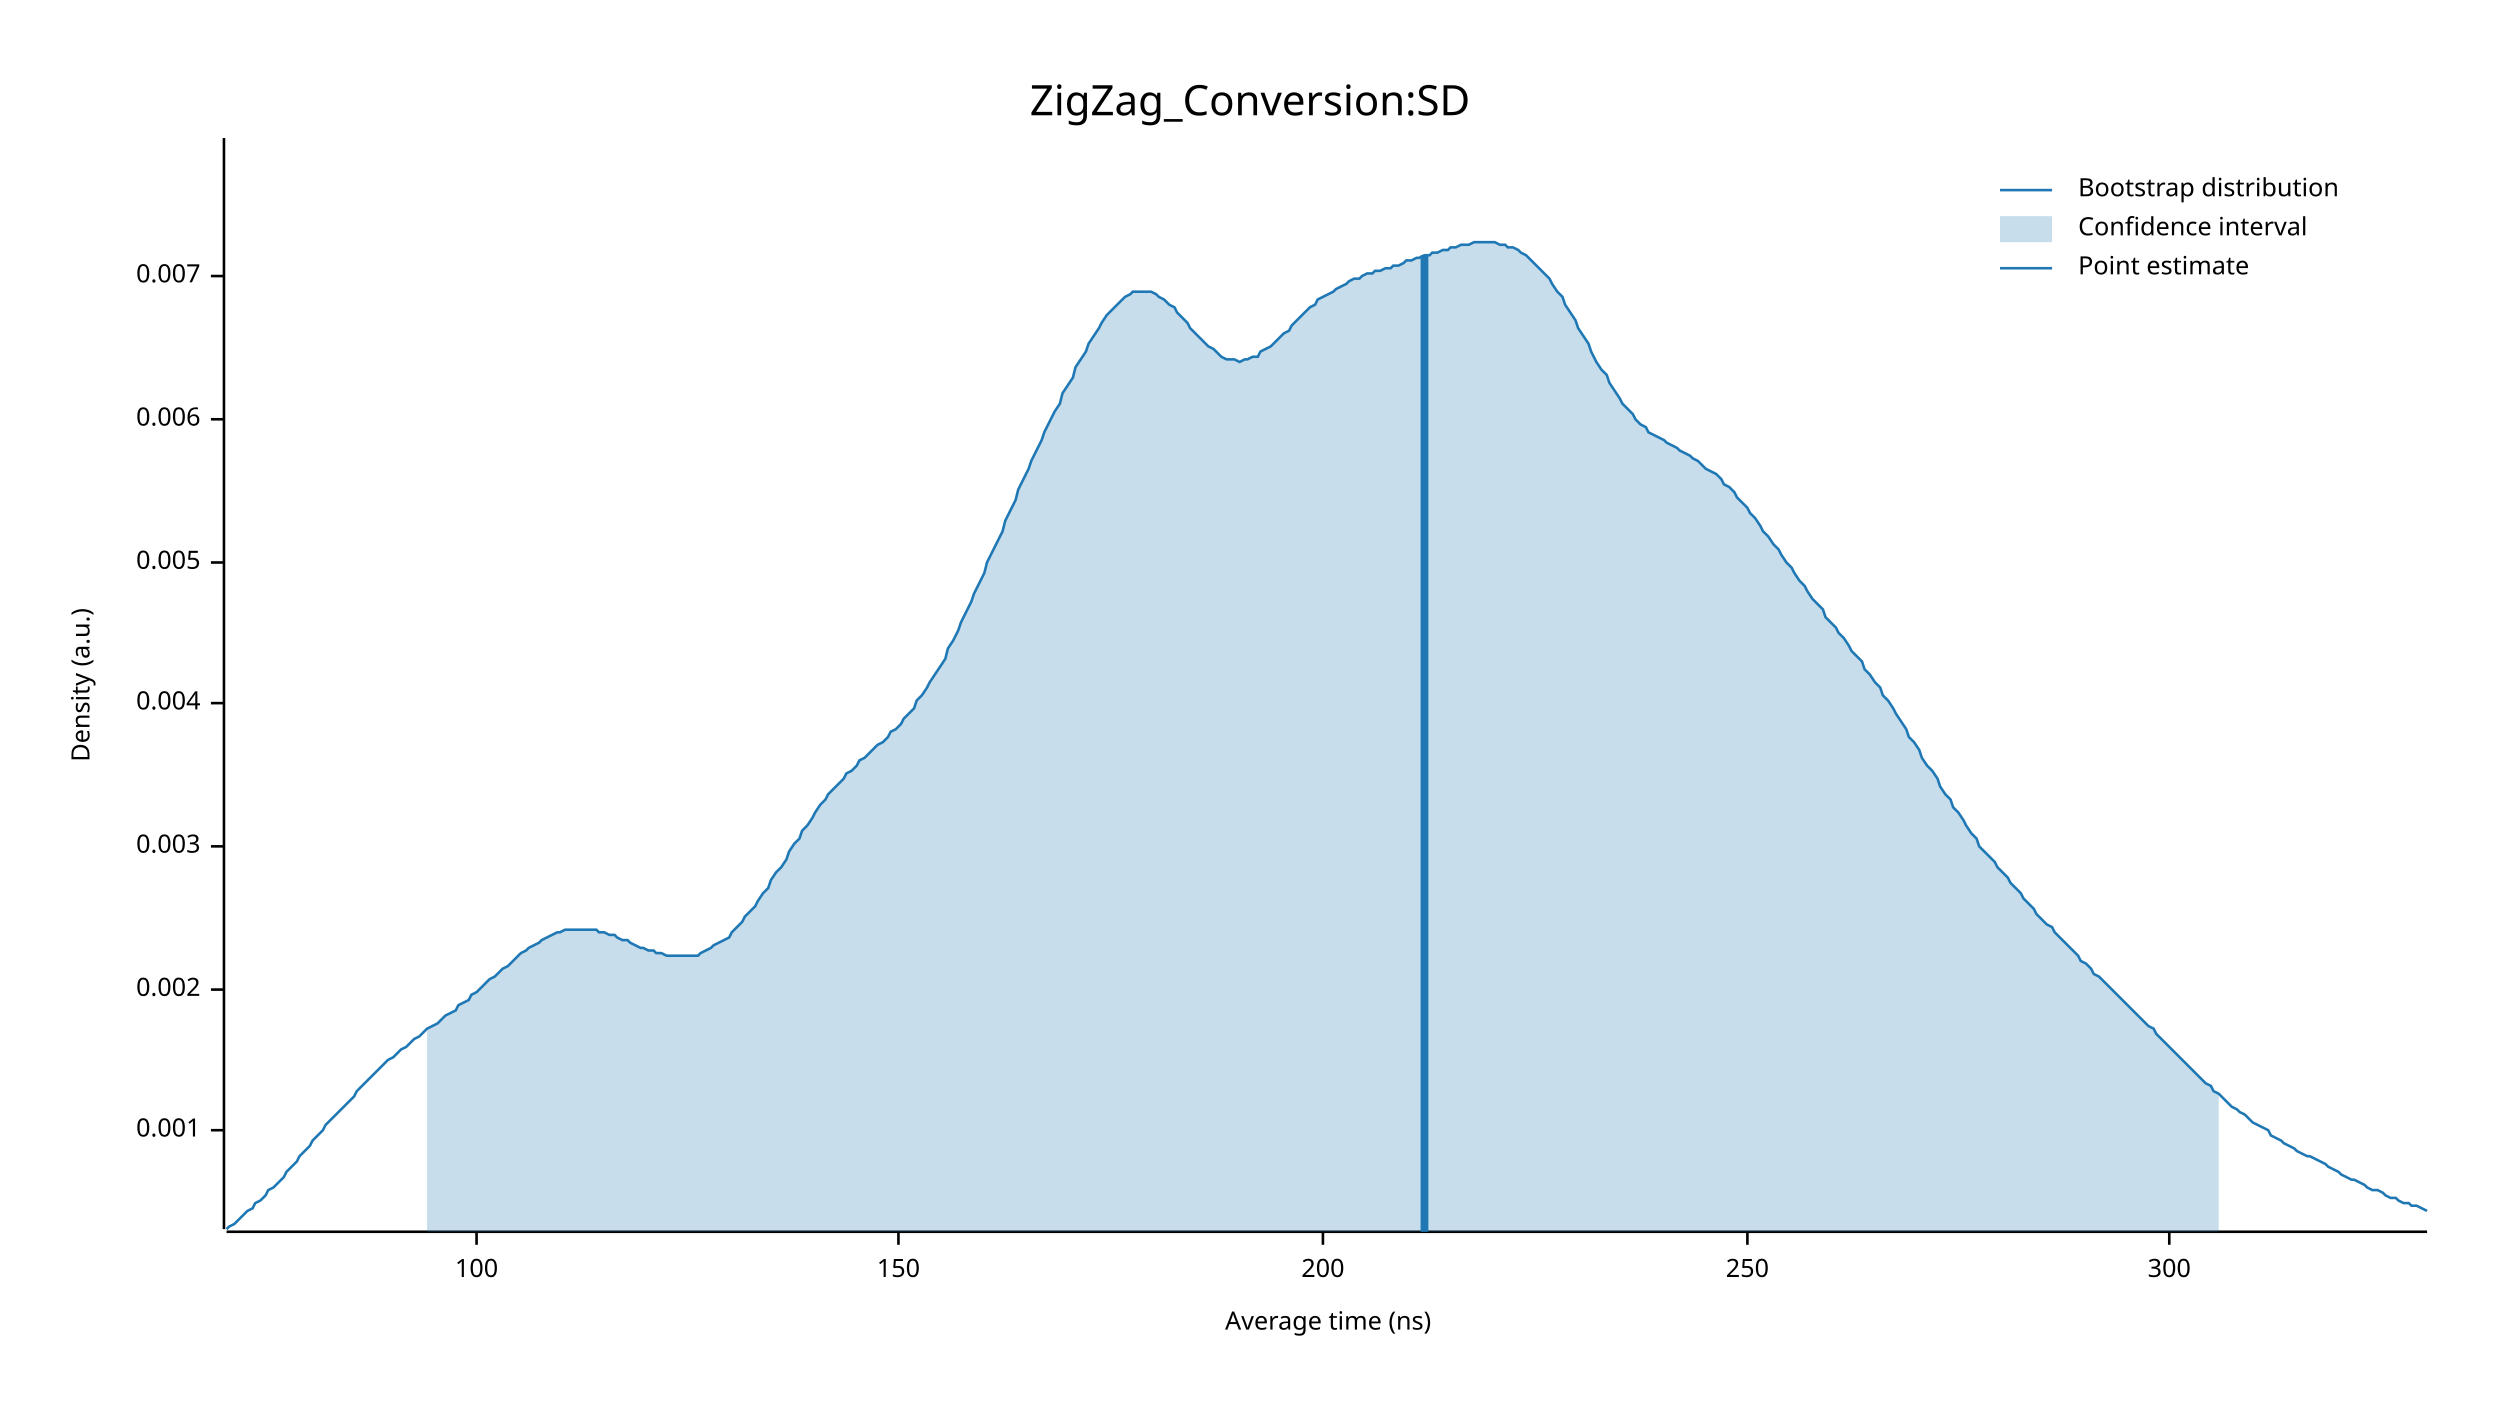
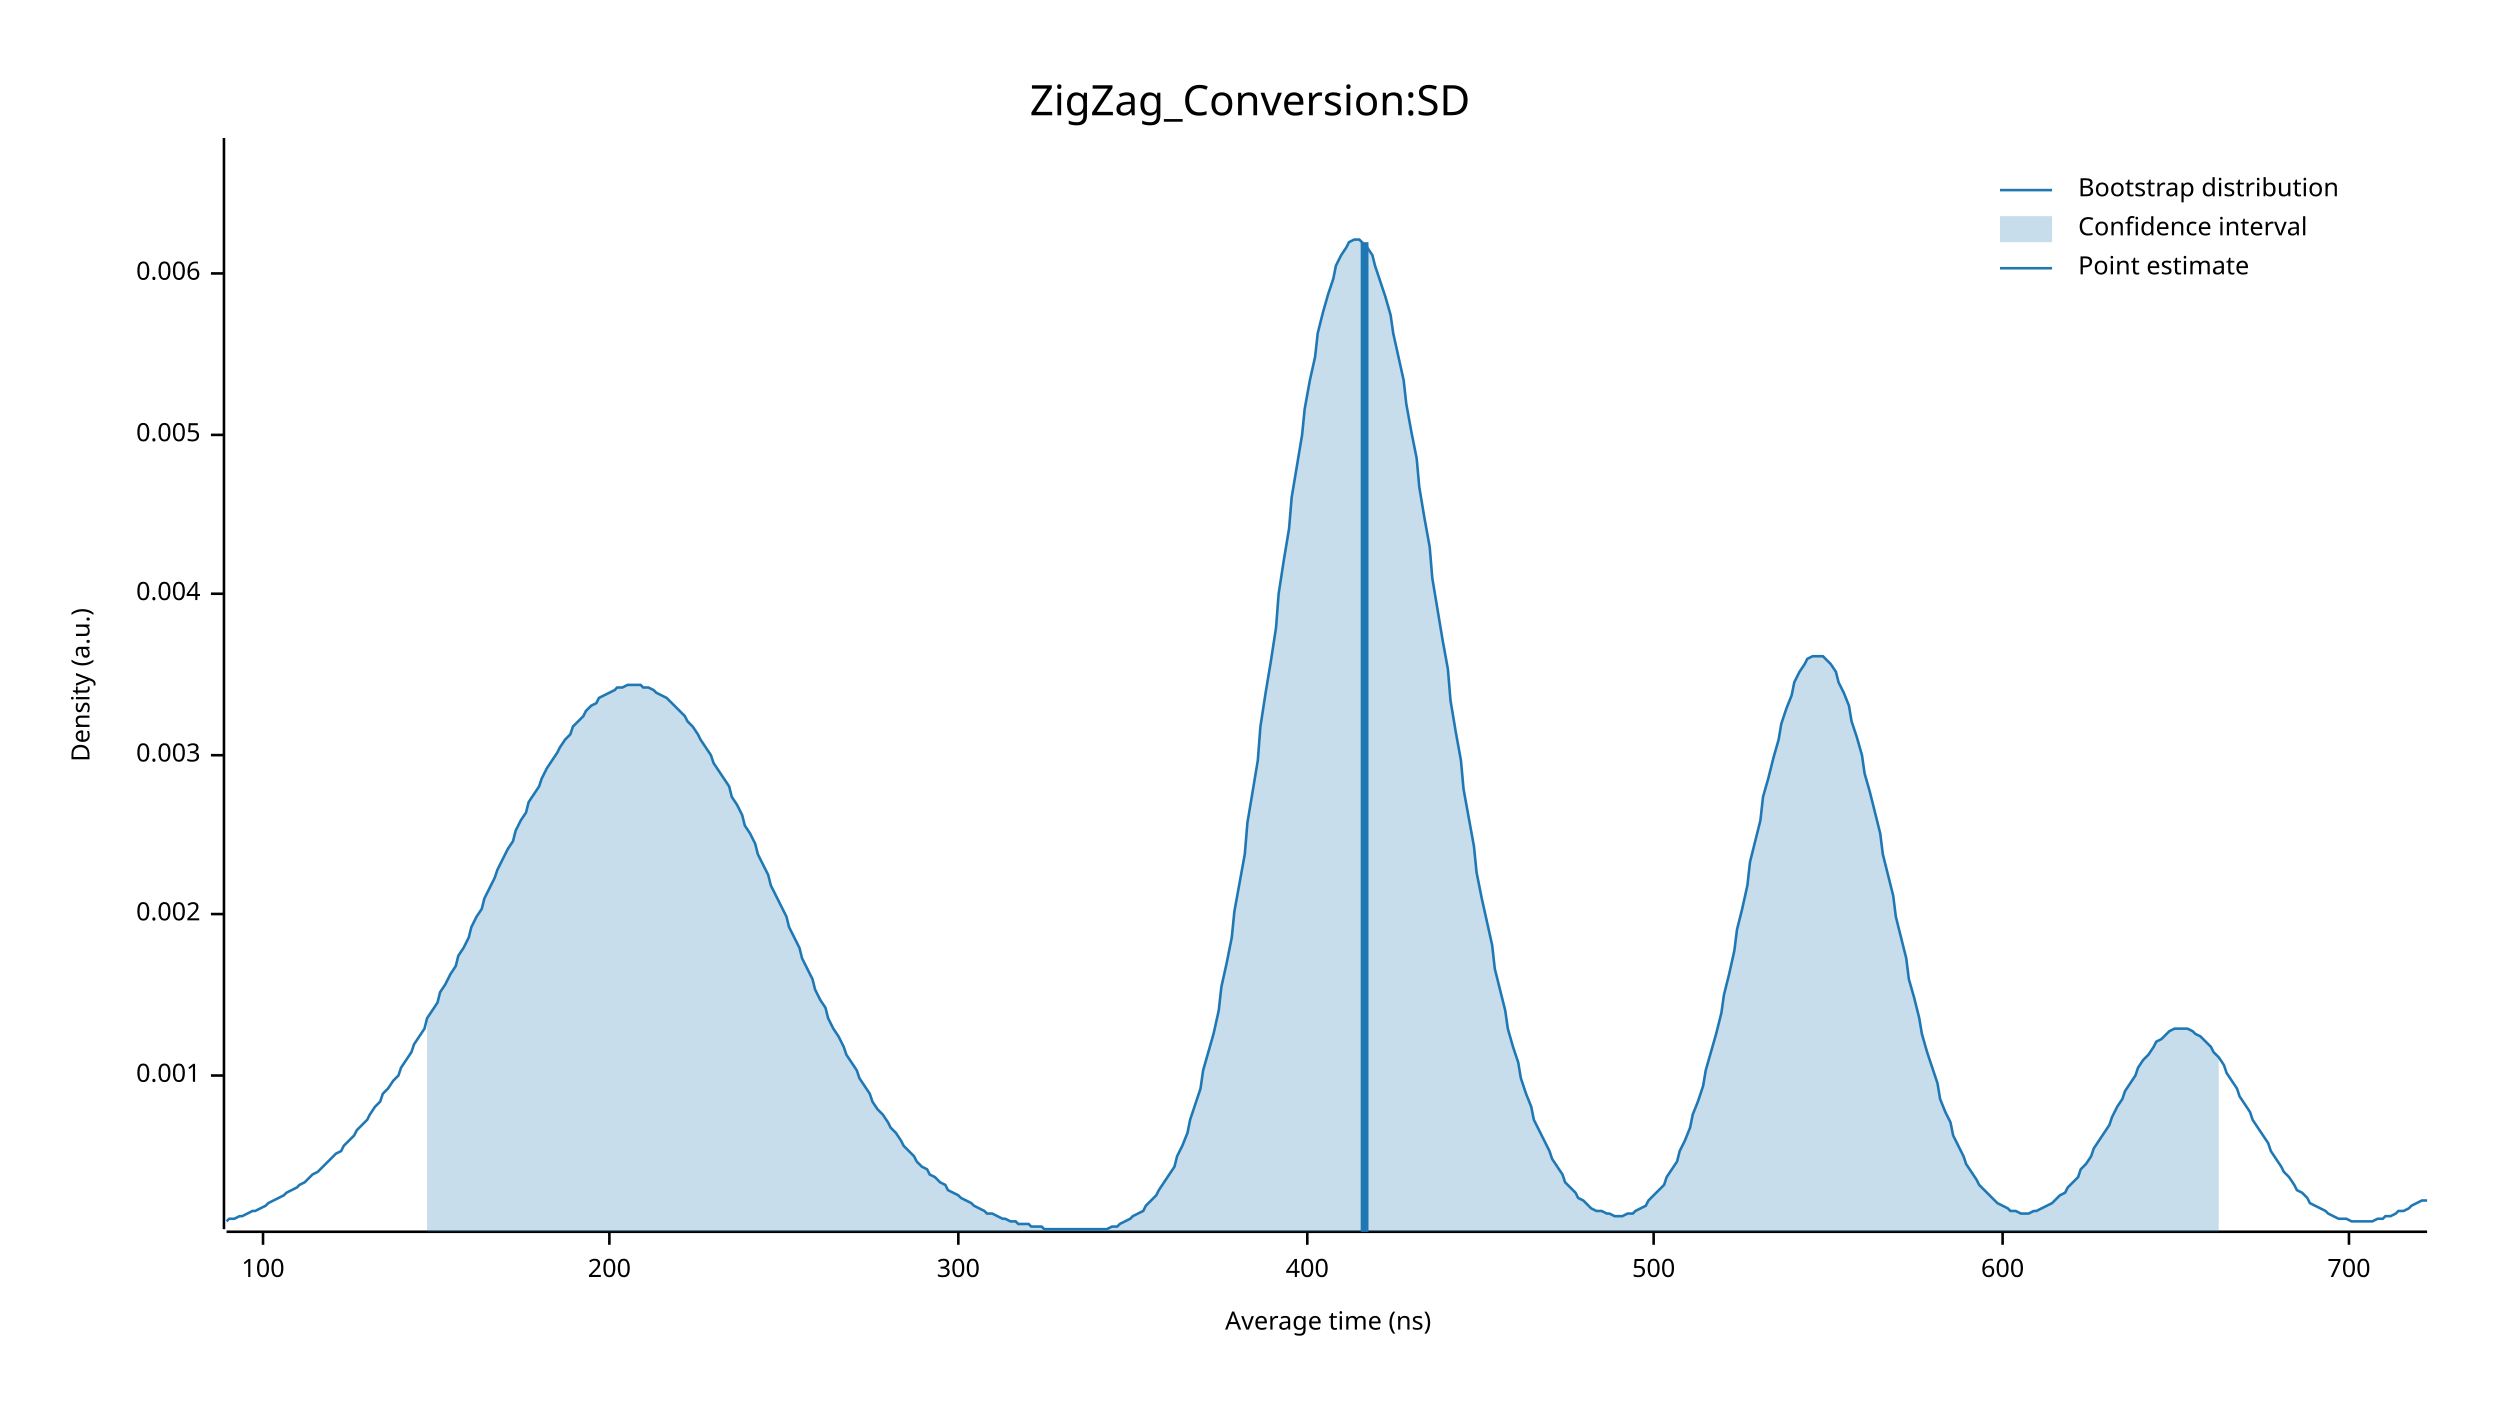
<svg xmlns="http://www.w3.org/2000/svg" width="960" height="540" viewBox="0 0 960 540">
  <text x="480" y="32" dy="0.76em" text-anchor="middle" font-family="sans-serif" font-size="16.129" opacity="1" fill="#000000">
ZigZag_Conversion:SD
</text>
  <text x="27" y="263" dy="0.76em" text-anchor="middle" font-family="sans-serif" font-size="9.677" opacity="1" fill="#000000" transform="rotate(270, 27, 263)">
Density (a.u.)
</text>
  <text x="510" y="513" dy="-0.5ex" text-anchor="middle" font-family="sans-serif" font-size="9.677" opacity="1" fill="#000000">
Average time (ns)
</text>
  <polyline fill="none" opacity="1" stroke="#000000" stroke-width="1" points="86,53 86,472 " />
-   <text x="77" y="434" dy="0.5ex" text-anchor="end" font-family="sans-serif" font-size="9.677" opacity="1" fill="#000000">
+   <text x="77" y="413" dy="0.5ex" text-anchor="end" font-family="sans-serif" font-size="9.677" opacity="1" fill="#000000">
0.001
</text>
-   <polyline fill="none" opacity="1" stroke="#000000" stroke-width="1" points="81,434 86,434 " />
-   <text x="77" y="380" dy="0.5ex" text-anchor="end" font-family="sans-serif" font-size="9.677" opacity="1" fill="#000000">
+   <polyline fill="none" opacity="1" stroke="#000000" stroke-width="1" points="81,413 86,413 " />
+   <text x="77" y="351" dy="0.5ex" text-anchor="end" font-family="sans-serif" font-size="9.677" opacity="1" fill="#000000">
0.002
</text>
-   <polyline fill="none" opacity="1" stroke="#000000" stroke-width="1" points="81,380 86,380 " />
-   <text x="77" y="325" dy="0.5ex" text-anchor="end" font-family="sans-serif" font-size="9.677" opacity="1" fill="#000000">
+   <polyline fill="none" opacity="1" stroke="#000000" stroke-width="1" points="81,351 86,351 " />
+   <text x="77" y="290" dy="0.5ex" text-anchor="end" font-family="sans-serif" font-size="9.677" opacity="1" fill="#000000">
0.003
</text>
-   <polyline fill="none" opacity="1" stroke="#000000" stroke-width="1" points="81,325 86,325 " />
-   <text x="77" y="270" dy="0.5ex" text-anchor="end" font-family="sans-serif" font-size="9.677" opacity="1" fill="#000000">
+   <polyline fill="none" opacity="1" stroke="#000000" stroke-width="1" points="81,290 86,290 " />
+   <text x="77" y="228" dy="0.5ex" text-anchor="end" font-family="sans-serif" font-size="9.677" opacity="1" fill="#000000">
0.004
</text>
-   <polyline fill="none" opacity="1" stroke="#000000" stroke-width="1" points="81,270 86,270 " />
-   <text x="77" y="216" dy="0.5ex" text-anchor="end" font-family="sans-serif" font-size="9.677" opacity="1" fill="#000000">
+   <polyline fill="none" opacity="1" stroke="#000000" stroke-width="1" points="81,228 86,228 " />
+   <text x="77" y="167" dy="0.5ex" text-anchor="end" font-family="sans-serif" font-size="9.677" opacity="1" fill="#000000">
0.005
</text>
-   <polyline fill="none" opacity="1" stroke="#000000" stroke-width="1" points="81,216 86,216 " />
-   <text x="77" y="161" dy="0.5ex" text-anchor="end" font-family="sans-serif" font-size="9.677" opacity="1" fill="#000000">
+   <polyline fill="none" opacity="1" stroke="#000000" stroke-width="1" points="81,167 86,167 " />
+   <text x="77" y="105" dy="0.5ex" text-anchor="end" font-family="sans-serif" font-size="9.677" opacity="1" fill="#000000">
0.006
</text>
-   <polyline fill="none" opacity="1" stroke="#000000" stroke-width="1" points="81,161 86,161 " />
-   <text x="77" y="106" dy="0.5ex" text-anchor="end" font-family="sans-serif" font-size="9.677" opacity="1" fill="#000000">
- 0.007
- </text>
-   <polyline fill="none" opacity="1" stroke="#000000" stroke-width="1" points="81,106 86,106 " />
+   <polyline fill="none" opacity="1" stroke="#000000" stroke-width="1" points="81,105 86,105 " />
  <polyline fill="none" opacity="1" stroke="#000000" stroke-width="1" points="87,473 932,473 " />
-   <text x="183" y="483" dy="0.76em" text-anchor="middle" font-family="sans-serif" font-size="9.677" opacity="1" fill="#000000">
+   <text x="101" y="483" dy="0.76em" text-anchor="middle" font-family="sans-serif" font-size="9.677" opacity="1" fill="#000000">
100
</text>
-   <polyline fill="none" opacity="1" stroke="#000000" stroke-width="1" points="183,473 183,478 " />
-   <text x="345" y="483" dy="0.76em" text-anchor="middle" font-family="sans-serif" font-size="9.677" opacity="1" fill="#000000">
- 150
- </text>
-   <polyline fill="none" opacity="1" stroke="#000000" stroke-width="1" points="345,473 345,478 " />
-   <text x="508" y="483" dy="0.76em" text-anchor="middle" font-family="sans-serif" font-size="9.677" opacity="1" fill="#000000">
+   <polyline fill="none" opacity="1" stroke="#000000" stroke-width="1" points="101,473 101,478 " />
+   <text x="234" y="483" dy="0.76em" text-anchor="middle" font-family="sans-serif" font-size="9.677" opacity="1" fill="#000000">
200
</text>
-   <polyline fill="none" opacity="1" stroke="#000000" stroke-width="1" points="508,473 508,478 " />
-   <text x="671" y="483" dy="0.76em" text-anchor="middle" font-family="sans-serif" font-size="9.677" opacity="1" fill="#000000">
- 250
- </text>
-   <polyline fill="none" opacity="1" stroke="#000000" stroke-width="1" points="671,473 671,478 " />
-   <text x="833" y="483" dy="0.76em" text-anchor="middle" font-family="sans-serif" font-size="9.677" opacity="1" fill="#000000">
+   <polyline fill="none" opacity="1" stroke="#000000" stroke-width="1" points="234,473 234,478 " />
+   <text x="368" y="483" dy="0.76em" text-anchor="middle" font-family="sans-serif" font-size="9.677" opacity="1" fill="#000000">
300
</text>
-   <polyline fill="none" opacity="1" stroke="#000000" stroke-width="1" points="833,473 833,478 " />
-   <polyline fill="none" opacity="1" stroke="#1F78B4" stroke-width="1" points="87,472 88,471 90,470 92,468 93,467 95,465 97,464 98,462 100,461 102,459 103,457 105,456 107,454 109,452 110,450 112,448 114,446 115,444 117,442 119,440 120,438 122,436 124,434 125,432 127,430 129,428 131,426 132,425 134,423 136,421 137,419 139,417 141,415 142,414 144,412 146,410 147,409 149,407 151,406 153,404 154,403 156,402 158,400 159,399 161,398 163,396 164,395 166,394 168,393 169,392 171,390 173,389 175,388 176,386 178,385 180,384 181,382 183,381 185,379 186,378 188,376 190,375 191,374 193,372 195,371 197,369 198,368 200,366 202,365 203,364 205,363 207,362 208,361 210,360 212,359 214,358 215,358 217,357 219,357 220,357 222,357 224,357 225,357 227,357 229,357 230,358 232,358 234,359 236,359 237,360 239,361 241,361 242,362 244,363 246,364 247,364 249,365 251,365 252,366 254,366 256,367 258,367 259,367 261,367 263,367 264,367 266,367 268,367 269,366 271,365 273,364 274,363 276,362 278,361 280,360 281,358 283,356 285,354 286,352 288,350 290,348 291,346 293,343 295,341 296,338 298,335 300,333 302,330 303,327 305,324 307,322 308,319 310,317 312,314 313,312 315,309 317,307 318,305 320,303 322,301 324,299 325,297 327,296 329,294 330,292 332,291 334,289 335,288 337,286 339,285 341,283 342,281 344,280 346,278 347,276 349,274 351,272 352,269 354,267 356,264 357,262 359,259 361,256 363,253 364,249 366,246 368,242 369,239 371,235 373,231 374,228 376,224 378,220 379,216 381,212 383,208 385,204 386,200 388,196 390,192 391,188 393,184 395,180 396,177 398,173 400,169 401,166 403,162 405,158 407,155 408,151 410,148 412,145 413,141 415,138 417,135 418,132 420,129 422,126 423,124 425,121 427,119 429,117 430,116 432,114 434,113 435,112 437,112 439,112 440,112 442,112 444,113 445,114 447,115 449,117 451,118 452,120 454,122 456,124 457,126 459,128 461,130 462,131 464,133 466,134 468,136 469,137 471,138 473,138 474,138 476,139 478,138 479,138 481,137 483,137 484,135 486,134 488,133 490,131 491,130 493,128 495,127 496,125 498,123 500,121 501,120 503,118 505,117 506,115 508,114 510,113 512,112 513,111 515,110 517,109 518,108 520,107 522,107 523,106 525,105 527,105 528,104 530,104 532,103 534,103 535,102 537,102 539,101 540,100 542,100 544,99 545,99 547,98 549,98 550,97 552,97 554,96 556,96 557,95 559,95 561,94 562,94 564,94 566,93 567,93 569,93 571,93 573,93 574,93 576,94 578,94 579,95 581,95 583,96 584,97 586,98 588,100 589,101 591,103 593,105 595,107 596,109 598,112 600,114 601,117 603,120 605,123 606,126 608,129 610,132 611,135 613,139 615,142 617,144 618,147 620,150 622,153 623,155 625,157 627,159 628,161 630,163 632,164 633,166 635,167 637,168 639,169 640,170 642,171 644,172 645,173 647,174 649,175 650,176 652,177 654,179 655,180 657,181 659,182 661,184 662,186 664,187 666,189 667,191 669,193 671,195 672,197 674,199 676,202 677,204 679,206 681,209 683,211 684,213 686,216 688,218 689,220 691,223 693,225 694,227 696,230 698,232 700,234 701,237 703,239 705,241 706,243 708,245 710,248 711,250 713,252 715,254 716,257 718,259 720,262 722,264 723,267 725,269 727,272 728,274 730,277 732,280 733,283 735,285 737,288 738,291 740,294 742,296 744,299 745,302 747,305 749,307 750,310 752,312 754,315 755,317 757,320 759,322 760,325 762,327 764,329 766,331 767,333 769,335 771,337 772,339 774,341 776,343 777,345 779,347 781,349 782,351 784,353 786,355 788,356 789,358 791,360 793,362 794,363 796,365 798,367 799,369 801,370 803,372 804,374 806,375 808,377 810,379 811,380 813,382 815,384 816,385 818,387 820,389 821,390 823,392 825,394 827,395 828,397 830,399 832,401 833,402 835,404 837,406 838,407 840,409 842,411 843,412 845,414 847,416 849,417 850,419 852,420 854,422 855,423 857,425 859,426 860,427 862,428 864,430 865,431 867,432 869,433 871,434 872,436 874,437 876,438 877,439 879,440 881,441 882,442 884,443 886,444 887,444 889,445 891,446 893,447 894,448 896,449 898,450 899,451 901,452 903,453 904,453 906,454 908,455 909,456 911,457 913,457 915,458 916,459 918,460 920,460 921,461 923,462 925,462 926,463 928,463 930,464 932,465 " />
-   <polygon opacity="0.25" fill="#1F78B4" points="164,395 166,394 168,393 169,392 171,390 173,389 175,388 176,386 178,385 180,384 181,382 183,381 185,379 186,378 188,376 190,375 191,374 193,372 195,371 197,369 198,368 200,366 202,365 203,364 205,363 207,362 208,361 210,360 212,359 214,358 215,358 217,357 219,357 220,357 222,357 224,357 225,357 227,357 229,357 230,358 232,358 234,359 236,359 237,360 239,361 241,361 242,362 244,363 246,364 247,364 249,365 251,365 252,366 254,366 256,367 258,367 259,367 261,367 263,367 264,367 266,367 268,367 269,366 271,365 273,364 274,363 276,362 278,361 280,360 281,358 283,356 285,354 286,352 288,350 290,348 291,346 293,343 295,341 296,338 298,335 300,333 302,330 303,327 305,324 307,322 308,319 310,317 312,314 313,312 315,309 317,307 318,305 320,303 322,301 324,299 325,297 327,296 329,294 330,292 332,291 334,289 335,288 337,286 339,285 341,283 342,281 344,280 346,278 347,276 349,274 351,272 352,269 354,267 356,264 357,262 359,259 361,256 363,253 364,249 366,246 368,242 369,239 371,235 373,231 374,228 376,224 378,220 379,216 381,212 383,208 385,204 386,200 388,196 390,192 391,188 393,184 395,180 396,177 398,173 400,169 401,166 403,162 405,158 407,155 408,151 410,148 412,145 413,141 415,138 417,135 418,132 420,129 422,126 423,124 425,121 427,119 429,117 430,116 432,114 434,113 435,112 437,112 439,112 440,112 442,112 444,113 445,114 447,115 449,117 451,118 452,120 454,122 456,124 457,126 459,128 461,130 462,131 464,133 466,134 468,136 469,137 471,138 473,138 474,138 476,139 478,138 479,138 481,137 483,137 484,135 486,134 488,133 490,131 491,130 493,128 495,127 496,125 498,123 500,121 501,120 503,118 505,117 506,115 508,114 510,113 512,112 513,111 515,110 517,109 518,108 520,107 522,107 523,106 525,105 527,105 528,104 530,104 532,103 534,103 535,102 537,102 539,101 540,100 542,100 544,99 545,99 547,98 549,98 550,97 552,97 554,96 556,96 557,95 559,95 561,94 562,94 564,94 566,93 567,93 569,93 571,93 573,93 574,93 576,94 578,94 579,95 581,95 583,96 584,97 586,98 588,100 589,101 591,103 593,105 595,107 596,109 598,112 600,114 601,117 603,120 605,123 606,126 608,129 610,132 611,135 613,139 615,142 617,144 618,147 620,150 622,153 623,155 625,157 627,159 628,161 630,163 632,164 633,166 635,167 637,168 639,169 640,170 642,171 644,172 645,173 647,174 649,175 650,176 652,177 654,179 655,180 657,181 659,182 661,184 662,186 664,187 666,189 667,191 669,193 671,195 672,197 674,199 676,202 677,204 679,206 681,209 683,211 684,213 686,216 688,218 689,220 691,223 693,225 694,227 696,230 698,232 700,234 701,237 703,239 705,241 706,243 708,245 710,248 711,250 713,252 715,254 716,257 718,259 720,262 722,264 723,267 725,269 727,272 728,274 730,277 732,280 733,283 735,285 737,288 738,291 740,294 742,296 744,299 745,302 747,305 749,307 750,310 752,312 754,315 755,317 757,320 759,322 760,325 762,327 764,329 766,331 767,333 769,335 771,337 772,339 774,341 776,343 777,345 779,347 781,349 782,351 784,353 786,355 788,356 789,358 791,360 793,362 794,363 796,365 798,367 799,369 801,370 803,372 804,374 806,375 808,377 810,379 811,380 813,382 815,384 816,385 818,387 820,389 821,390 823,392 825,394 827,395 828,397 830,399 832,401 833,402 835,404 837,406 838,407 840,409 842,411 843,412 845,414 847,416 849,417 850,419 852,420 852,473 164,473 " />
-   <polyline fill="none" opacity="1" stroke="#1F78B4" stroke-width="3" points="547,473 547,98 " />
+   <polyline fill="none" opacity="1" stroke="#000000" stroke-width="1" points="368,473 368,478 " />
+   <text x="502" y="483" dy="0.76em" text-anchor="middle" font-family="sans-serif" font-size="9.677" opacity="1" fill="#000000">
+ 400
+ </text>
+   <polyline fill="none" opacity="1" stroke="#000000" stroke-width="1" points="502,473 502,478 " />
+   <text x="635" y="483" dy="0.76em" text-anchor="middle" font-family="sans-serif" font-size="9.677" opacity="1" fill="#000000">
+ 500
+ </text>
+   <polyline fill="none" opacity="1" stroke="#000000" stroke-width="1" points="635,473 635,478 " />
+   <text x="769" y="483" dy="0.76em" text-anchor="middle" font-family="sans-serif" font-size="9.677" opacity="1" fill="#000000">
+ 600
+ </text>
+   <polyline fill="none" opacity="1" stroke="#000000" stroke-width="1" points="769,473 769,478 " />
+   <text x="902" y="483" dy="0.76em" text-anchor="middle" font-family="sans-serif" font-size="9.677" opacity="1" fill="#000000">
+ 700
+ </text>
+   <polyline fill="none" opacity="1" stroke="#000000" stroke-width="1" points="902,473 902,478 " />
+   <polyline fill="none" opacity="1" stroke="#1F78B4" stroke-width="1" points="87,469 88,468 90,468 92,467 93,467 95,466 97,465 98,465 100,464 102,463 103,462 105,461 107,460 109,459 110,458 112,457 114,456 115,455 117,454 119,452 120,451 122,450 124,448 125,447 127,445 129,443 131,442 132,440 134,438 136,436 137,434 139,432 141,430 142,428 144,425 146,423 147,420 149,418 151,415 153,413 154,410 156,407 158,404 159,401 161,398 163,395 164,391 166,388 168,385 169,381 171,378 173,374 175,371 176,367 178,364 180,360 181,356 183,352 185,349 186,345 188,341 190,337 191,334 193,330 195,326 197,323 198,319 200,315 202,312 203,308 205,305 207,302 208,299 210,295 212,292 214,289 215,287 217,284 219,282 220,279 222,277 224,275 225,273 227,271 229,270 230,268 232,267 234,266 236,265 237,264 239,264 241,263 242,263 244,263 246,263 247,264 249,264 251,265 252,266 254,267 256,268 258,270 259,271 261,273 263,275 264,277 266,279 268,282 269,284 271,287 273,290 274,293 276,296 278,299 280,302 281,306 283,309 285,313 286,317 288,320 290,324 291,328 293,332 295,336 296,340 298,344 300,348 302,352 303,356 305,360 307,364 308,368 310,372 312,376 313,380 315,384 317,387 318,391 320,395 322,398 324,402 325,405 327,408 329,411 330,414 332,417 334,420 335,423 337,426 339,428 341,431 342,433 344,435 346,438 347,440 349,442 351,444 352,446 354,448 356,449 357,451 359,452 361,454 363,455 364,457 366,458 368,459 369,460 371,461 373,462 374,463 376,464 378,465 379,466 381,466 383,467 385,468 386,468 388,469 390,469 391,470 393,470 395,470 396,471 398,471 400,471 401,472 403,472 405,472 407,472 408,472 410,472 412,472 413,472 415,472 417,472 418,472 420,472 422,472 423,472 425,472 427,471 429,471 430,470 432,469 434,468 435,467 437,466 439,465 440,463 442,461 444,459 445,457 447,454 449,451 451,448 452,444 454,440 456,435 457,430 459,424 461,418 462,411 464,404 466,397 468,388 469,379 471,370 473,360 474,350 476,339 478,328 479,316 481,304 483,292 484,279 486,266 488,254 490,241 491,228 493,215 495,203 496,191 498,179 500,167 501,157 503,146 505,137 506,128 508,120 510,113 512,107 513,102 515,98 517,95 518,93 520,92 522,92 523,93 525,95 527,98 528,102 530,108 532,114 534,121 535,128 537,137 539,146 540,155 542,166 544,176 545,187 547,199 549,210 550,222 552,234 554,246 556,257 557,269 559,281 561,292 562,303 564,314 566,325 567,335 569,345 571,354 573,363 574,372 576,380 578,388 579,395 581,402 583,408 584,414 586,420 588,425 589,430 591,434 593,438 595,442 596,445 598,448 600,451 601,454 603,456 605,458 606,460 608,461 610,463 611,464 613,465 615,465 617,466 618,466 620,467 622,467 623,467 625,466 627,466 628,465 630,464 632,463 633,461 635,459 637,457 639,455 640,452 642,449 644,446 645,442 647,438 649,433 650,428 652,423 654,417 655,411 657,404 659,397 661,389 662,382 664,374 666,365 667,357 669,349 671,340 672,331 674,323 676,315 677,306 679,299 681,291 683,284 684,278 686,272 688,267 689,262 691,258 693,255 694,253 696,252 698,252 700,252 701,253 703,255 705,258 706,262 708,266 710,271 711,277 713,283 715,290 716,297 718,304 720,312 722,320 723,328 725,336 727,344 728,352 730,360 732,368 733,376 735,383 737,391 738,397 740,404 742,410 744,416 745,422 747,427 749,431 750,436 752,440 754,444 755,447 757,450 759,453 760,455 762,457 764,459 766,461 767,462 769,463 771,464 772,465 774,465 776,466 777,466 779,466 781,465 782,465 784,464 786,463 788,462 789,461 791,459 793,458 794,456 796,454 798,452 799,449 801,447 803,444 804,441 806,438 808,435 810,432 811,429 813,425 815,422 816,419 818,416 820,413 821,410 823,407 825,405 827,402 828,400 830,399 832,397 833,396 835,395 837,395 838,395 840,395 842,396 843,397 845,398 847,400 849,402 850,404 852,406 854,409 855,412 857,415 859,418 860,421 862,424 864,427 865,430 867,433 869,436 871,439 872,442 874,445 876,448 877,450 879,452 881,455 882,457 884,458 886,460 887,462 889,463 891,464 893,465 894,466 896,467 898,468 899,468 901,468 903,469 904,469 906,469 908,469 909,469 911,469 913,468 915,468 916,467 918,467 920,466 921,465 923,465 925,464 926,463 928,462 930,461 932,461 " />
+   <polygon opacity="0.25" fill="#1F78B4" points="164,391 166,388 168,385 169,381 171,378 173,374 175,371 176,367 178,364 180,360 181,356 183,352 185,349 186,345 188,341 190,337 191,334 193,330 195,326 197,323 198,319 200,315 202,312 203,308 205,305 207,302 208,299 210,295 212,292 214,289 215,287 217,284 219,282 220,279 222,277 224,275 225,273 227,271 229,270 230,268 232,267 234,266 236,265 237,264 239,264 241,263 242,263 244,263 246,263 247,264 249,264 251,265 252,266 254,267 256,268 258,270 259,271 261,273 263,275 264,277 266,279 268,282 269,284 271,287 273,290 274,293 276,296 278,299 280,302 281,306 283,309 285,313 286,317 288,320 290,324 291,328 293,332 295,336 296,340 298,344 300,348 302,352 303,356 305,360 307,364 308,368 310,372 312,376 313,380 315,384 317,387 318,391 320,395 322,398 324,402 325,405 327,408 329,411 330,414 332,417 334,420 335,423 337,426 339,428 341,431 342,433 344,435 346,438 347,440 349,442 351,444 352,446 354,448 356,449 357,451 359,452 361,454 363,455 364,457 366,458 368,459 369,460 371,461 373,462 374,463 376,464 378,465 379,466 381,466 383,467 385,468 386,468 388,469 390,469 391,470 393,470 395,470 396,471 398,471 400,471 401,472 403,472 405,472 407,472 408,472 410,472 412,472 413,472 415,472 417,472 418,472 420,472 422,472 423,472 425,472 427,471 429,471 430,470 432,469 434,468 435,467 437,466 439,465 440,463 442,461 444,459 445,457 447,454 449,451 451,448 452,444 454,440 456,435 457,430 459,424 461,418 462,411 464,404 466,397 468,388 469,379 471,370 473,360 474,350 476,339 478,328 479,316 481,304 483,292 484,279 486,266 488,254 490,241 491,228 493,215 495,203 496,191 498,179 500,167 501,157 503,146 505,137 506,128 508,120 510,113 512,107 513,102 515,98 517,95 518,93 520,92 522,92 523,93 525,95 527,98 528,102 530,108 532,114 534,121 535,128 537,137 539,146 540,155 542,166 544,176 545,187 547,199 549,210 550,222 552,234 554,246 556,257 557,269 559,281 561,292 562,303 564,314 566,325 567,335 569,345 571,354 573,363 574,372 576,380 578,388 579,395 581,402 583,408 584,414 586,420 588,425 589,430 591,434 593,438 595,442 596,445 598,448 600,451 601,454 603,456 605,458 606,460 608,461 610,463 611,464 613,465 615,465 617,466 618,466 620,467 622,467 623,467 625,466 627,466 628,465 630,464 632,463 633,461 635,459 637,457 639,455 640,452 642,449 644,446 645,442 647,438 649,433 650,428 652,423 654,417 655,411 657,404 659,397 661,389 662,382 664,374 666,365 667,357 669,349 671,340 672,331 674,323 676,315 677,306 679,299 681,291 683,284 684,278 686,272 688,267 689,262 691,258 693,255 694,253 696,252 698,252 700,252 701,253 703,255 705,258 706,262 708,266 710,271 711,277 713,283 715,290 716,297 718,304 720,312 722,320 723,328 725,336 727,344 728,352 730,360 732,368 733,376 735,383 737,391 738,397 740,404 742,410 744,416 745,422 747,427 749,431 750,436 752,440 754,444 755,447 757,450 759,453 760,455 762,457 764,459 766,461 767,462 769,463 771,464 772,465 774,465 776,466 777,466 779,466 781,465 782,465 784,464 786,463 788,462 789,461 791,459 793,458 794,456 796,454 798,452 799,449 801,447 803,444 804,441 806,438 808,435 810,432 811,429 813,425 815,422 816,419 818,416 820,413 821,410 823,407 825,405 827,402 828,400 830,399 832,397 833,396 835,395 837,395 838,395 840,395 842,396 843,397 845,398 847,400 849,402 850,404 852,406 852,473 164,473 " />
+   <polyline fill="none" opacity="1" stroke="#1F78B4" stroke-width="3" points="524,473 524,93 " />
  <text x="798" y="68" dy="0.76em" text-anchor="start" font-family="sans-serif" font-size="9.677" opacity="1" fill="#000000">
Bootstrap distribution
</text>
  <text x="798" y="83" dy="0.76em" text-anchor="start" font-family="sans-serif" font-size="9.677" opacity="1" fill="#000000">
Confidence interval
</text>
  <text x="798" y="98" dy="0.76em" text-anchor="start" font-family="sans-serif" font-size="9.677" opacity="1" fill="#000000">
Point estimate
</text>
  <polyline fill="none" opacity="1" stroke="#1F78B4" stroke-width="1" points="768,73 788,73 " />
  <rect x="768" y="83" width="20" height="10" opacity="0.25" fill="#1F78B4" stroke="none" />
  <polyline fill="none" opacity="1" stroke="#1F78B4" stroke-width="1" points="768,103 788,103 " />
</svg>
